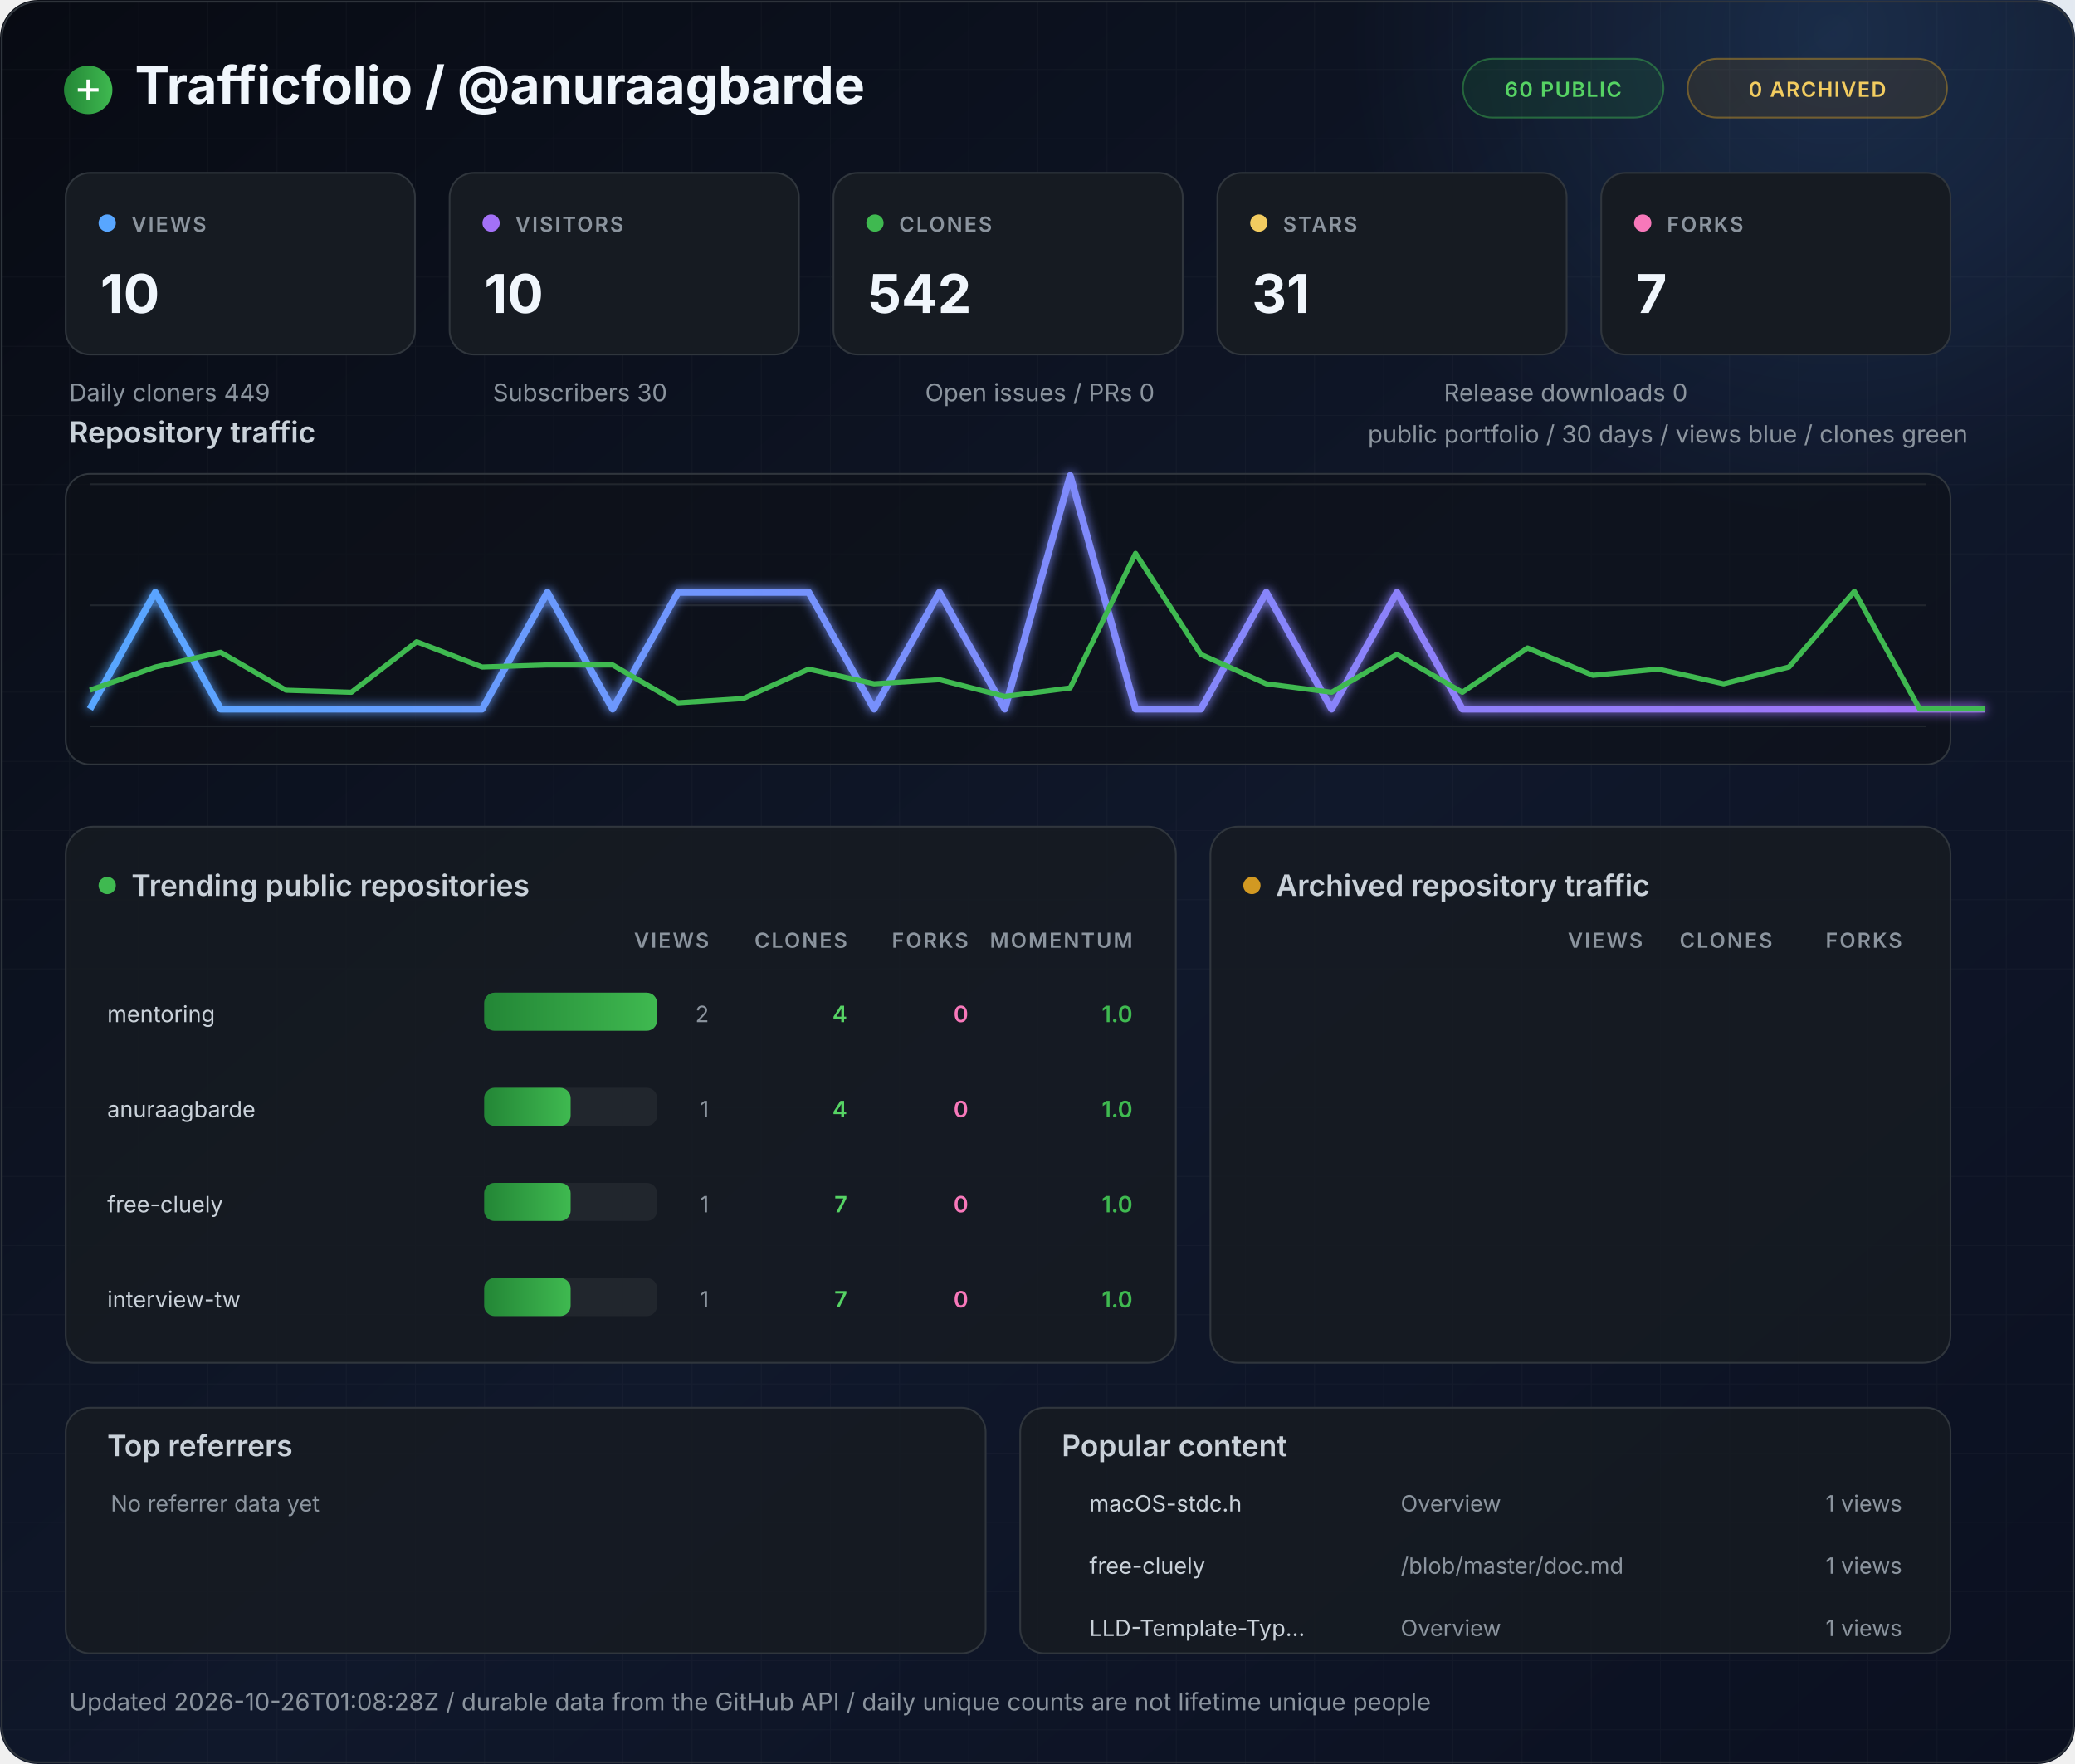
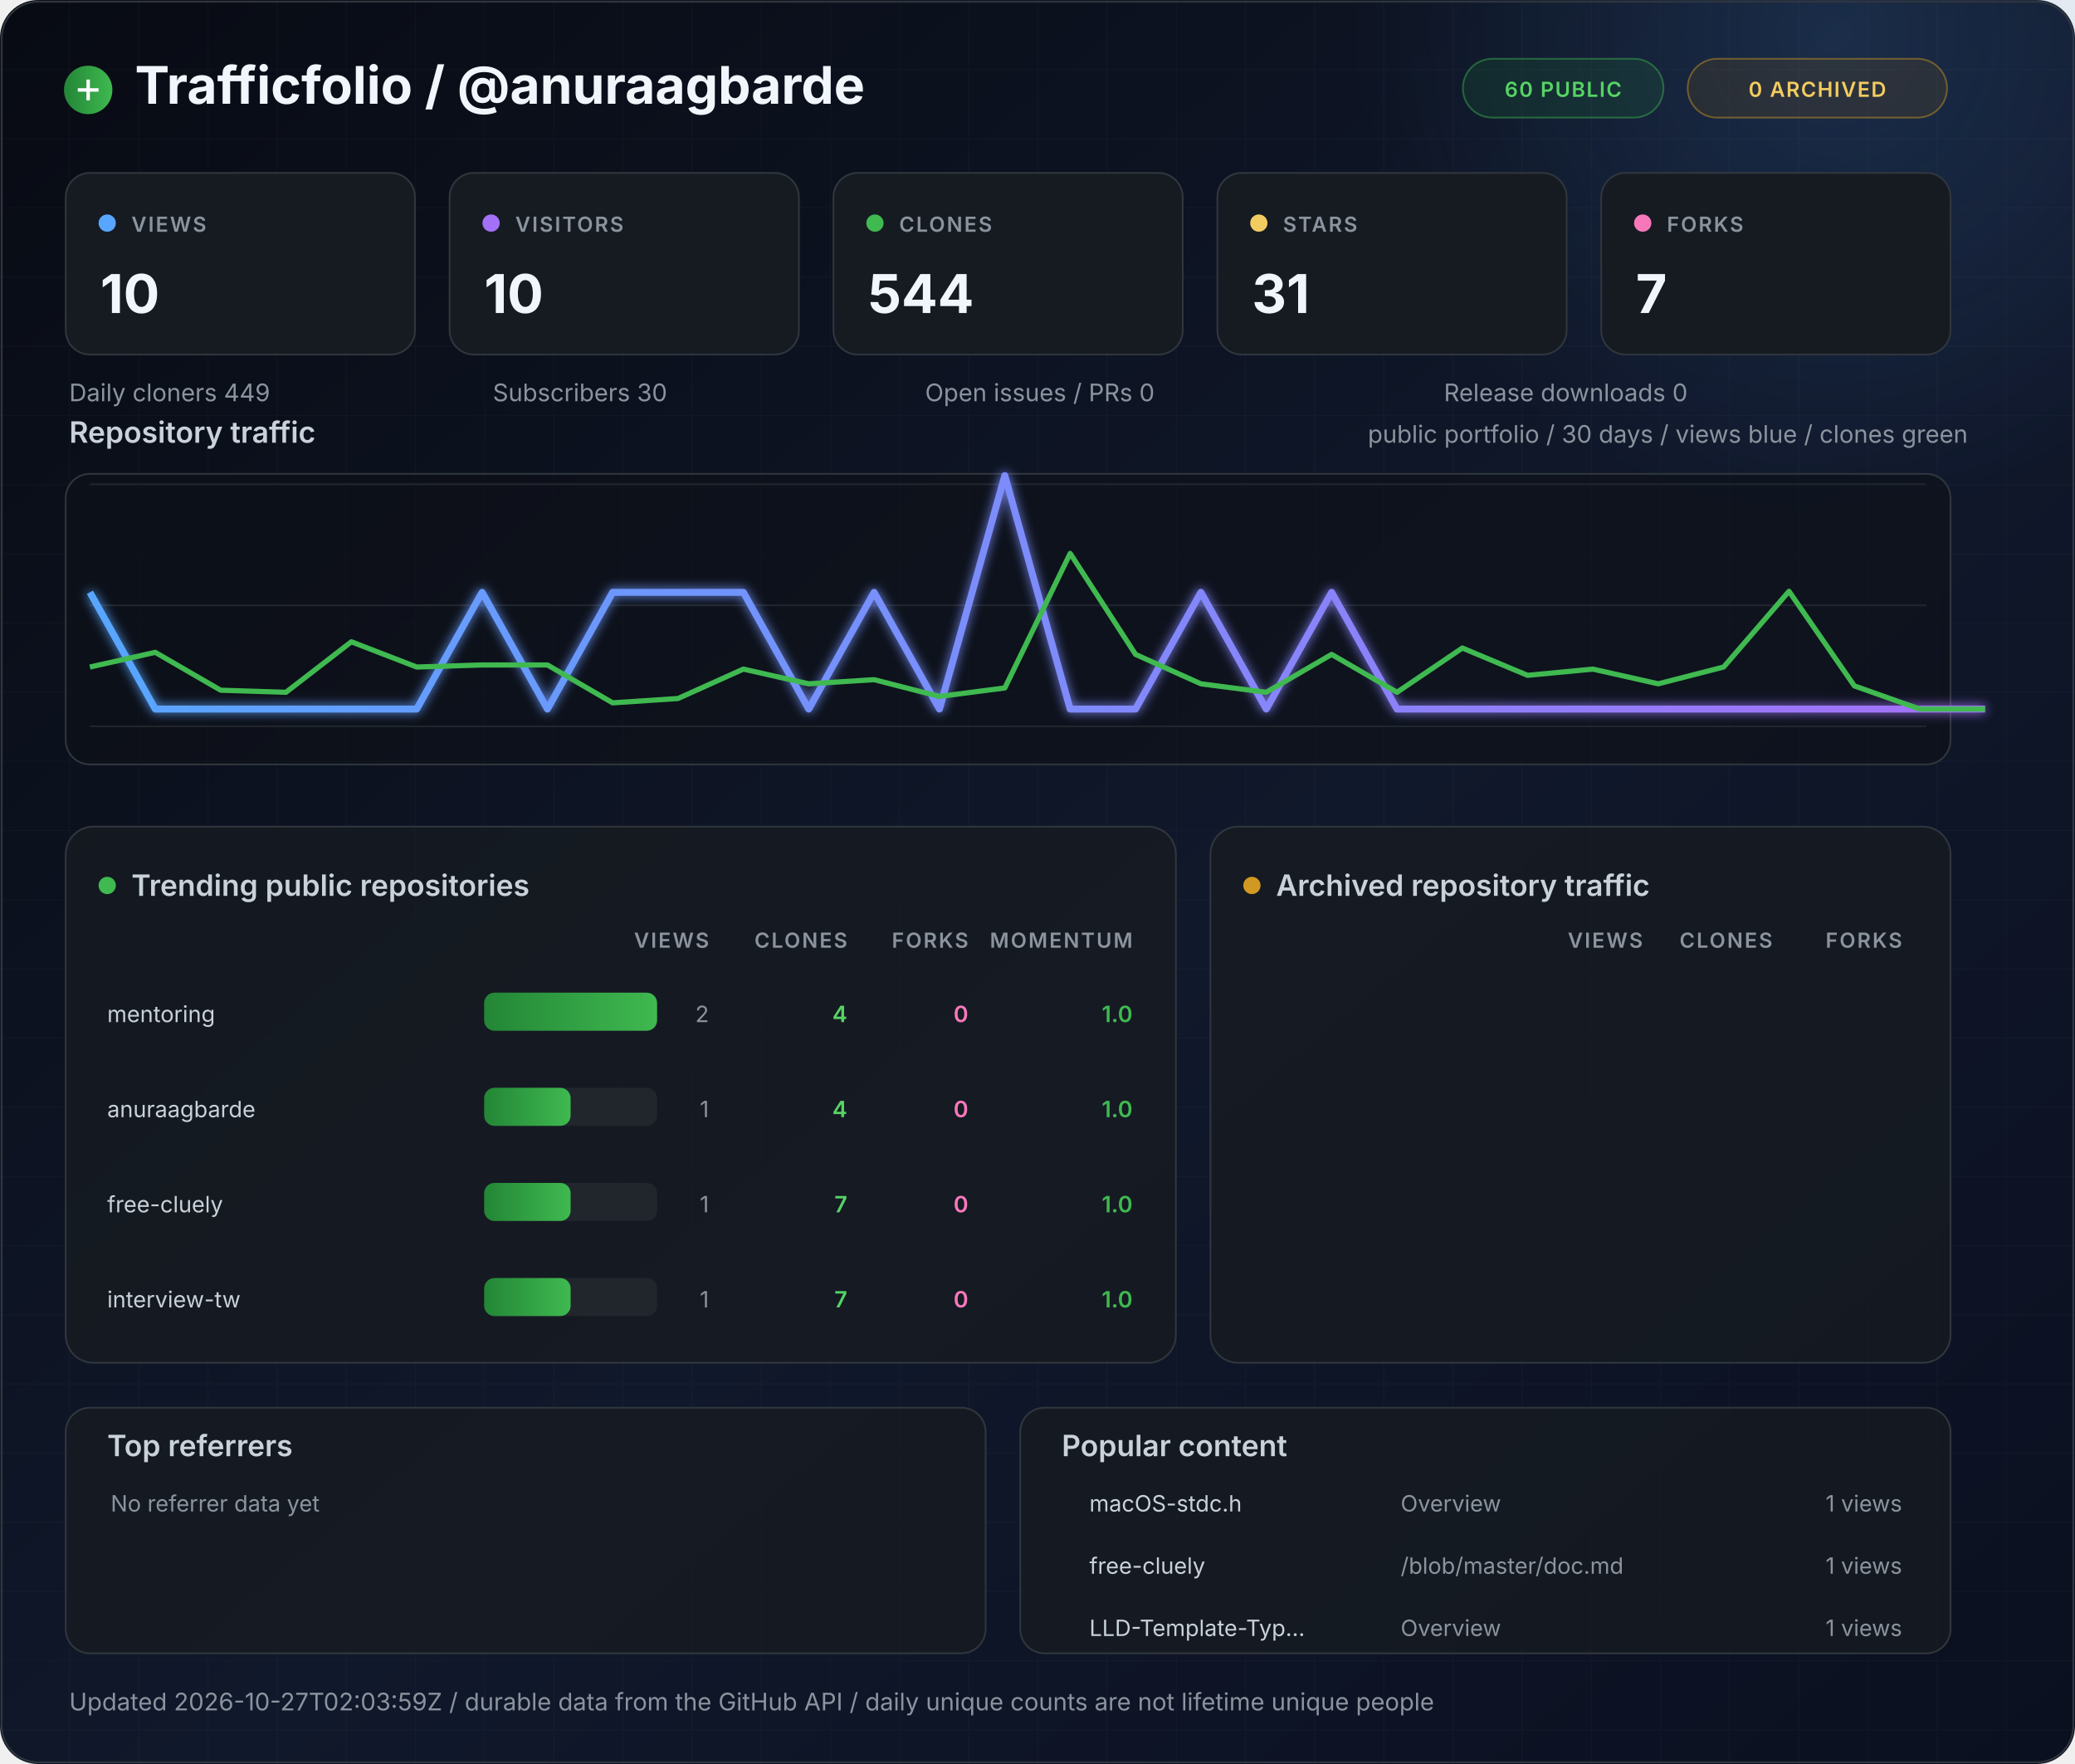
<svg xmlns="http://www.w3.org/2000/svg" width="1200" height="1020" viewBox="0 0 1200 1020" role="img" aria-label="Trafficfolio GitHub analytics dashboard for anuraagbarde">
  <defs>
    <linearGradient id="bg" x1="0" y1="0" x2="1" y2="1">
      <stop stop-color="#080b13" />
      <stop offset=".55" stop-color="#10182b" />
      <stop offset="1" stop-color="#0b1020" />
    </linearGradient>
    <linearGradient id="line" x1="0" y1="0" x2="1" y2="0">
      <stop stop-color="#58a6ff" />
      <stop offset="1" stop-color="#a371f7" />
    </linearGradient>
    <linearGradient id="bar" x1="0" y1="0" x2="1" y2="0">
      <stop stop-color="#238636" />
      <stop offset="1" stop-color="#3fb950" />
    </linearGradient>
    <linearGradient id="archiveBar" x1="0" y1="0" x2="1" y2="0">
      <stop stop-color="#9e6a03" />
      <stop offset="1" stop-color="#f2cc60" />
    </linearGradient>
    <radialGradient id="ambient">
      <stop stop-color="#58a6ff" stop-opacity=".16" />
      <stop offset="1" stop-color="#58a6ff" stop-opacity="0" />
    </radialGradient>
    <pattern id="grid" width="40" height="40" patternUnits="userSpaceOnUse">
      <path d="M40 0H0V40" fill="none" stroke="#ffffff" stroke-opacity=".025" />
    </pattern>
    <filter id="glow">
      <feGaussianBlur stdDeviation="3" result="b" />
      <feMerge>
        <feMergeNode in="b" />
        <feMergeNode in="SourceGraphic" />
      </feMerge>
    </filter>
    <style>
    .title{font:750 30px -apple-system,BlinkMacSystemFont,"Segoe UI",sans-serif;fill:#f0f6fc}
    .subtitle{font:14px -apple-system,BlinkMacSystemFont,"Segoe UI",sans-serif;fill:#8b949e}
    .label{font:600 12px -apple-system,BlinkMacSystemFont,"Segoe UI",sans-serif;fill:#8b949e;letter-spacing:1px}
    .metric{font:700 31px -apple-system,BlinkMacSystemFont,"Segoe UI",sans-serif;fill:#f0f6fc}
    .section{font:600 17px -apple-system,BlinkMacSystemFont,"Segoe UI",sans-serif;fill:#c9d1d9}
    .repo,.value,.trend,.archive,.clone,.fork{font:13px -apple-system,BlinkMacSystemFont,"Segoe UI",sans-serif;fill:#c9d1d9}
    .value{fill:#8b949e} .trend{fill:#3fb950;font-weight:600} .archive{fill:#d29922}
    .clone{fill:#56d364;font-weight:600} .fork{fill:#f778ba;font-weight:600}
    .pill{font:600 12px -apple-system,BlinkMacSystemFont,"Segoe UI",sans-serif;letter-spacing:.7px}
  </style>
  </defs>
  <rect width="1200" height="1020" rx="22" fill="url(#bg)" />
  <rect width="1200" height="1020" rx="22" fill="url(#grid)" />
  <circle cx="1060" cy="20" r="280" fill="url(#ambient)" />
  <rect x="1" y="1" width="1198" height="1018" rx="21" fill="none" stroke="#30363d" />
  <circle cx="51" cy="52" r="14" fill="url(#bar)" />
  <path d="M45 52h12M51 46v12" stroke="#fff" stroke-width="2" />
  <text x="78" y="60" class="title">Trafficfolio / @anuraagbarde</text>
  <rect x="846" y="34" width="116" height="34" rx="17" fill="#238636" fill-opacity=".16" stroke="#3fb950" stroke-opacity=".45" />
  <text x="904" y="56" text-anchor="middle" class="pill" fill="#56d364">60 PUBLIC</text>
  <rect x="976" y="34" width="150" height="34" rx="17" fill="#9e6a03" fill-opacity=".14" stroke="#d29922" stroke-opacity=".45" />
  <text x="1051" y="56" text-anchor="middle" class="pill" fill="#f2cc60">0 ARCHIVED</text>
  <rect x="38" y="100" width="202" height="105" rx="14" fill="#161b22" stroke="#30363d" />
  <circle cx="62" cy="129" r="5" fill="#58a6ff" />
  <text x="76" y="134" class="label">VIEWS</text>
  <text x="58" y="181" class="metric">10</text>
  <rect x="260" y="100" width="202" height="105" rx="14" fill="#161b22" stroke="#30363d" />
  <circle cx="284" cy="129" r="5" fill="#a371f7" />
  <text x="298" y="134" class="label">VISITORS</text>
  <text x="280" y="181" class="metric">10</text>
  <rect x="482" y="100" width="202" height="105" rx="14" fill="#161b22" stroke="#30363d" />
  <circle cx="506" cy="129" r="5" fill="#3fb950" />
  <text x="520" y="134" class="label">CLONES</text>
-   <text x="502" y="181" class="metric">542</text>
+   <text x="502" y="181" class="metric">544</text>
  <rect x="704" y="100" width="202" height="105" rx="14" fill="#161b22" stroke="#30363d" />
  <circle cx="728" cy="129" r="5" fill="#f2cc60" />
  <text x="742" y="134" class="label">STARS</text>
  <text x="724" y="181" class="metric">31</text>
  <rect x="926" y="100" width="202" height="105" rx="14" fill="#161b22" stroke="#30363d" />
  <circle cx="950" cy="129" r="5" fill="#f778ba" />
  <text x="964" y="134" class="label">FORKS</text>
  <text x="946" y="181" class="metric">7</text>
  <text x="40" y="232" class="subtitle">Daily cloners 449</text>
  <text x="285" y="232" class="subtitle">Subscribers 30</text>
  <text x="535" y="232" class="subtitle">Open issues / PRs 0</text>
  <text x="835" y="232" class="subtitle">Release downloads 0</text>
  <text x="40" y="256" class="section">Repository traffic</text>
  <text x="1138" y="256" text-anchor="end" class="subtitle">public portfolio / 30 days / views blue / clones green</text>
  <rect x="38" y="274" width="1090" height="168" rx="14" fill="#0d1117" fill-opacity=".62" stroke="#30363d" />
  <line x1="52" y1="420" x2="1114" y2="420" stroke="#21262d" />
  <line x1="52" y1="350" x2="1114" y2="350" stroke="#21262d" />
  <line x1="52" y1="280" x2="1114" y2="280" stroke="#21262d" />
-   <polyline points="52.0,410.0 89.8,342.5 127.6,410.0 165.4,410.0 203.2,410.0 241.0,410.0 278.8,410.0 316.6,342.5 354.3,410.0 392.1,342.5 429.9,342.5 467.7,342.5 505.5,410.0 543.3,342.5 581.1,410.0 618.9,275.0 656.7,410.0 694.5,410.0 732.3,342.5 770.1,410.0 807.9,342.5 845.7,410.0 883.4,410.0 921.2,410.0 959.0,410.0 996.8,410.0 1034.6,410.0 1072.4,410.0 1110.2,410.0 1148.0,410.0" fill="none" stroke="url(#line)" stroke-width="4" stroke-linejoin="round" filter="url(#glow)" />
-   <polyline points="52.0,399.1 89.8,385.7 127.6,377.2 165.4,399.1 203.2,400.3 241.0,371.1 278.8,385.7 316.6,384.5 354.3,384.5 392.1,406.4 429.9,403.9 467.7,386.9 505.5,395.4 543.3,393.0 581.1,402.7 618.9,397.8 656.7,320.0 694.5,378.4 732.3,395.4 770.1,400.3 807.9,378.4 845.7,400.3 883.4,374.7 921.2,390.5 959.0,386.9 996.8,395.4 1034.6,385.7 1072.4,341.9 1110.2,410.0 1148.0,410.0" fill="none" stroke="#3fb950" stroke-width="3" stroke-linejoin="round" />
+   <polyline points="52.0,342.5 89.8,410.0 127.6,410.0 165.4,410.0 203.2,410.0 241.0,410.0 278.8,342.5 316.6,410.0 354.3,342.5 392.1,342.5 429.9,342.5 467.7,410.0 505.5,342.5 543.3,410.0 581.1,275.0 618.9,410.0 656.7,410.0 694.5,342.5 732.3,410.0 770.1,342.5 807.9,410.0 845.7,410.0 883.4,410.0 921.2,410.0 959.0,410.0 996.8,410.0 1034.6,410.0 1072.4,410.0 1110.2,410.0 1148.0,410.0" fill="none" stroke="url(#line)" stroke-width="4" stroke-linejoin="round" filter="url(#glow)" />
+   <polyline points="52.0,385.7 89.8,377.2 127.6,399.1 165.4,400.3 203.2,371.1 241.0,385.7 278.8,384.5 316.6,384.5 354.3,406.4 392.1,403.9 429.9,386.9 467.7,395.4 505.5,393.0 543.3,402.7 581.1,397.8 618.9,320.0 656.7,378.4 694.5,395.4 732.3,400.3 770.1,378.4 807.9,400.3 845.7,374.7 883.4,390.5 921.2,386.9 959.0,395.4 996.8,385.7 1034.6,341.9 1072.4,396.6 1110.2,410.0 1148.0,410.0" fill="none" stroke="#3fb950" stroke-width="3" stroke-linejoin="round" />
  <rect x="38" y="478" width="642" height="310" rx="16" fill="#161b22" fill-opacity=".82" stroke="#30363d" />
  <circle cx="62" cy="512" r="5" fill="#3fb950" />
  <text x="76" y="518" class="section">Trending public repositories</text>
  <text x="410" y="548" text-anchor="end" class="label">VIEWS</text>
  <text x="490" y="548" text-anchor="end" class="label">CLONES</text>
  <text x="560" y="548" text-anchor="end" class="label">FORKS</text>
  <text x="655" y="548" text-anchor="end" class="label">MOMENTUM</text>
  <text x="62" y="591" class="repo">mentoring</text>
  <rect x="280" y="574" width="100" height="22" rx="6" fill="#21262d" />
  <rect x="280" y="574" width="100" height="22" rx="6" fill="url(#bar)" />
  <text x="410" y="591" text-anchor="end" class="value">2</text>
  <text x="490" y="591" text-anchor="end" class="clone">4</text>
  <text x="560" y="591" text-anchor="end" class="fork">0</text>
  <text x="655" y="591" text-anchor="end" class="trend">1.0</text>
  <text x="62" y="646" class="repo">anuraagbarde</text>
  <rect x="280" y="629" width="100" height="22" rx="6" fill="#21262d" />
  <rect x="280" y="629" width="50" height="22" rx="6" fill="url(#bar)" />
  <text x="410" y="646" text-anchor="end" class="value">1</text>
  <text x="490" y="646" text-anchor="end" class="clone">4</text>
  <text x="560" y="646" text-anchor="end" class="fork">0</text>
  <text x="655" y="646" text-anchor="end" class="trend">1.0</text>
  <text x="62" y="701" class="repo">free-cluely</text>
  <rect x="280" y="684" width="100" height="22" rx="6" fill="#21262d" />
  <rect x="280" y="684" width="50" height="22" rx="6" fill="url(#bar)" />
  <text x="410" y="701" text-anchor="end" class="value">1</text>
  <text x="490" y="701" text-anchor="end" class="clone">7</text>
  <text x="560" y="701" text-anchor="end" class="fork">0</text>
  <text x="655" y="701" text-anchor="end" class="trend">1.0</text>
  <text x="62" y="756" class="repo">interview-tw</text>
  <rect x="280" y="739" width="100" height="22" rx="6" fill="#21262d" />
  <rect x="280" y="739" width="50" height="22" rx="6" fill="url(#bar)" />
  <text x="410" y="756" text-anchor="end" class="value">1</text>
  <text x="490" y="756" text-anchor="end" class="clone">7</text>
  <text x="560" y="756" text-anchor="end" class="fork">0</text>
  <text x="655" y="756" text-anchor="end" class="trend">1.0</text>
  <rect x="700" y="478" width="428" height="310" rx="16" fill="#161b22" fill-opacity=".82" stroke="#30363d" />
  <circle cx="724" cy="512" r="5" fill="#d29922" />
  <text x="738" y="518" class="section">Archived repository traffic</text>
  <text x="950" y="548" text-anchor="end" class="label">VIEWS</text>
  <text x="1025" y="548" text-anchor="end" class="label">CLONES</text>
  <text x="1100" y="548" text-anchor="end" class="label">FORKS</text>
  <rect x="38" y="814" width="532" height="142" rx="14" fill="#161b22" fill-opacity=".82" stroke="#30363d" />
  <text x="62" y="842" class="section">Top referrers</text>
  <text x="64" y="874" class="value">No referrer data yet</text>
  <rect x="590" y="814" width="538" height="142" rx="14" fill="#161b22" fill-opacity=".82" stroke="#30363d" />
  <text x="614" y="842" class="section">Popular content</text>
  <text x="630" y="874" class="repo">macOS-stdc.h</text>
  <text x="810" y="874" class="value">Overview</text>
  <text x="1100" y="874" text-anchor="end" class="value">1 views</text>
  <text x="630" y="910" class="repo">free-cluely</text>
  <text x="810" y="910" class="value">/blob/master/doc.md</text>
  <text x="1100" y="910" text-anchor="end" class="value">1 views</text>
  <text x="630" y="946" class="repo">LLD-Template-Typ...</text>
  <text x="810" y="946" class="value">Overview</text>
  <text x="1100" y="946" text-anchor="end" class="value">1 views</text>
-   <text x="40" y="989" class="subtitle">Updated 2026-10-26T01:08:28Z / durable data from the GitHub API / daily unique counts are not lifetime unique people</text>
+   <text x="40" y="989" class="subtitle">Updated 2026-10-27T02:03:59Z / durable data from the GitHub API / daily unique counts are not lifetime unique people</text>
</svg>
